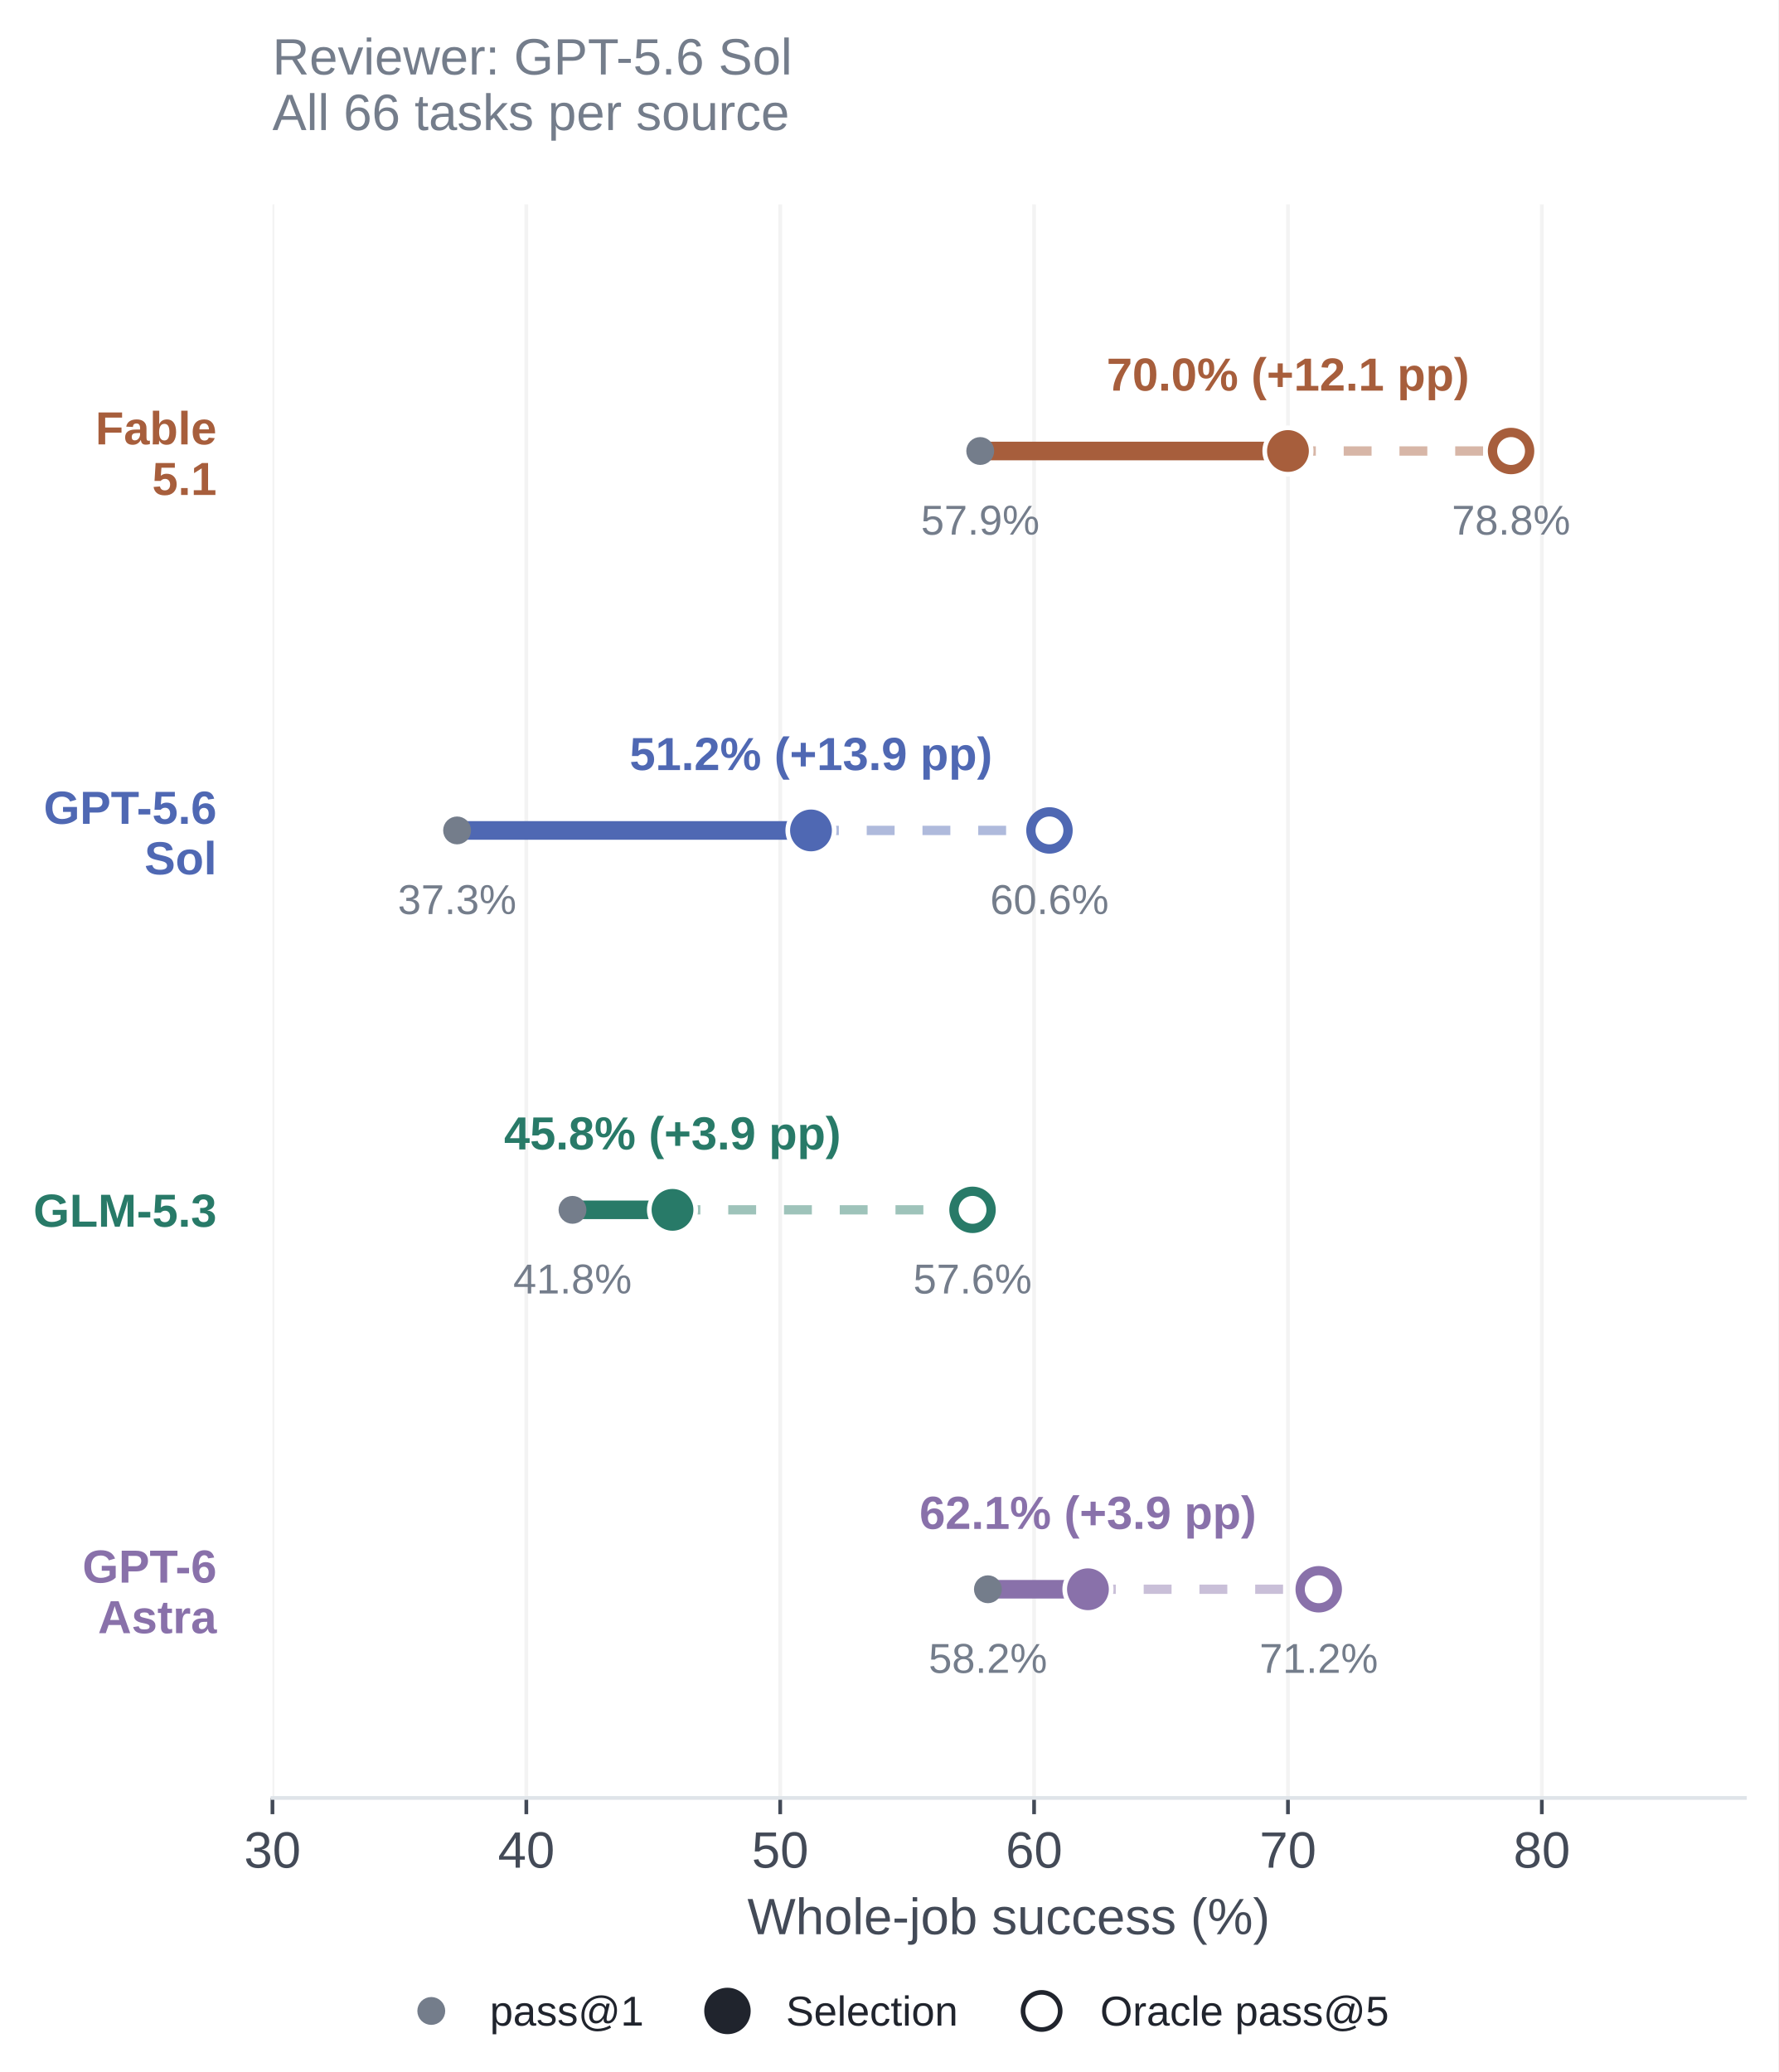
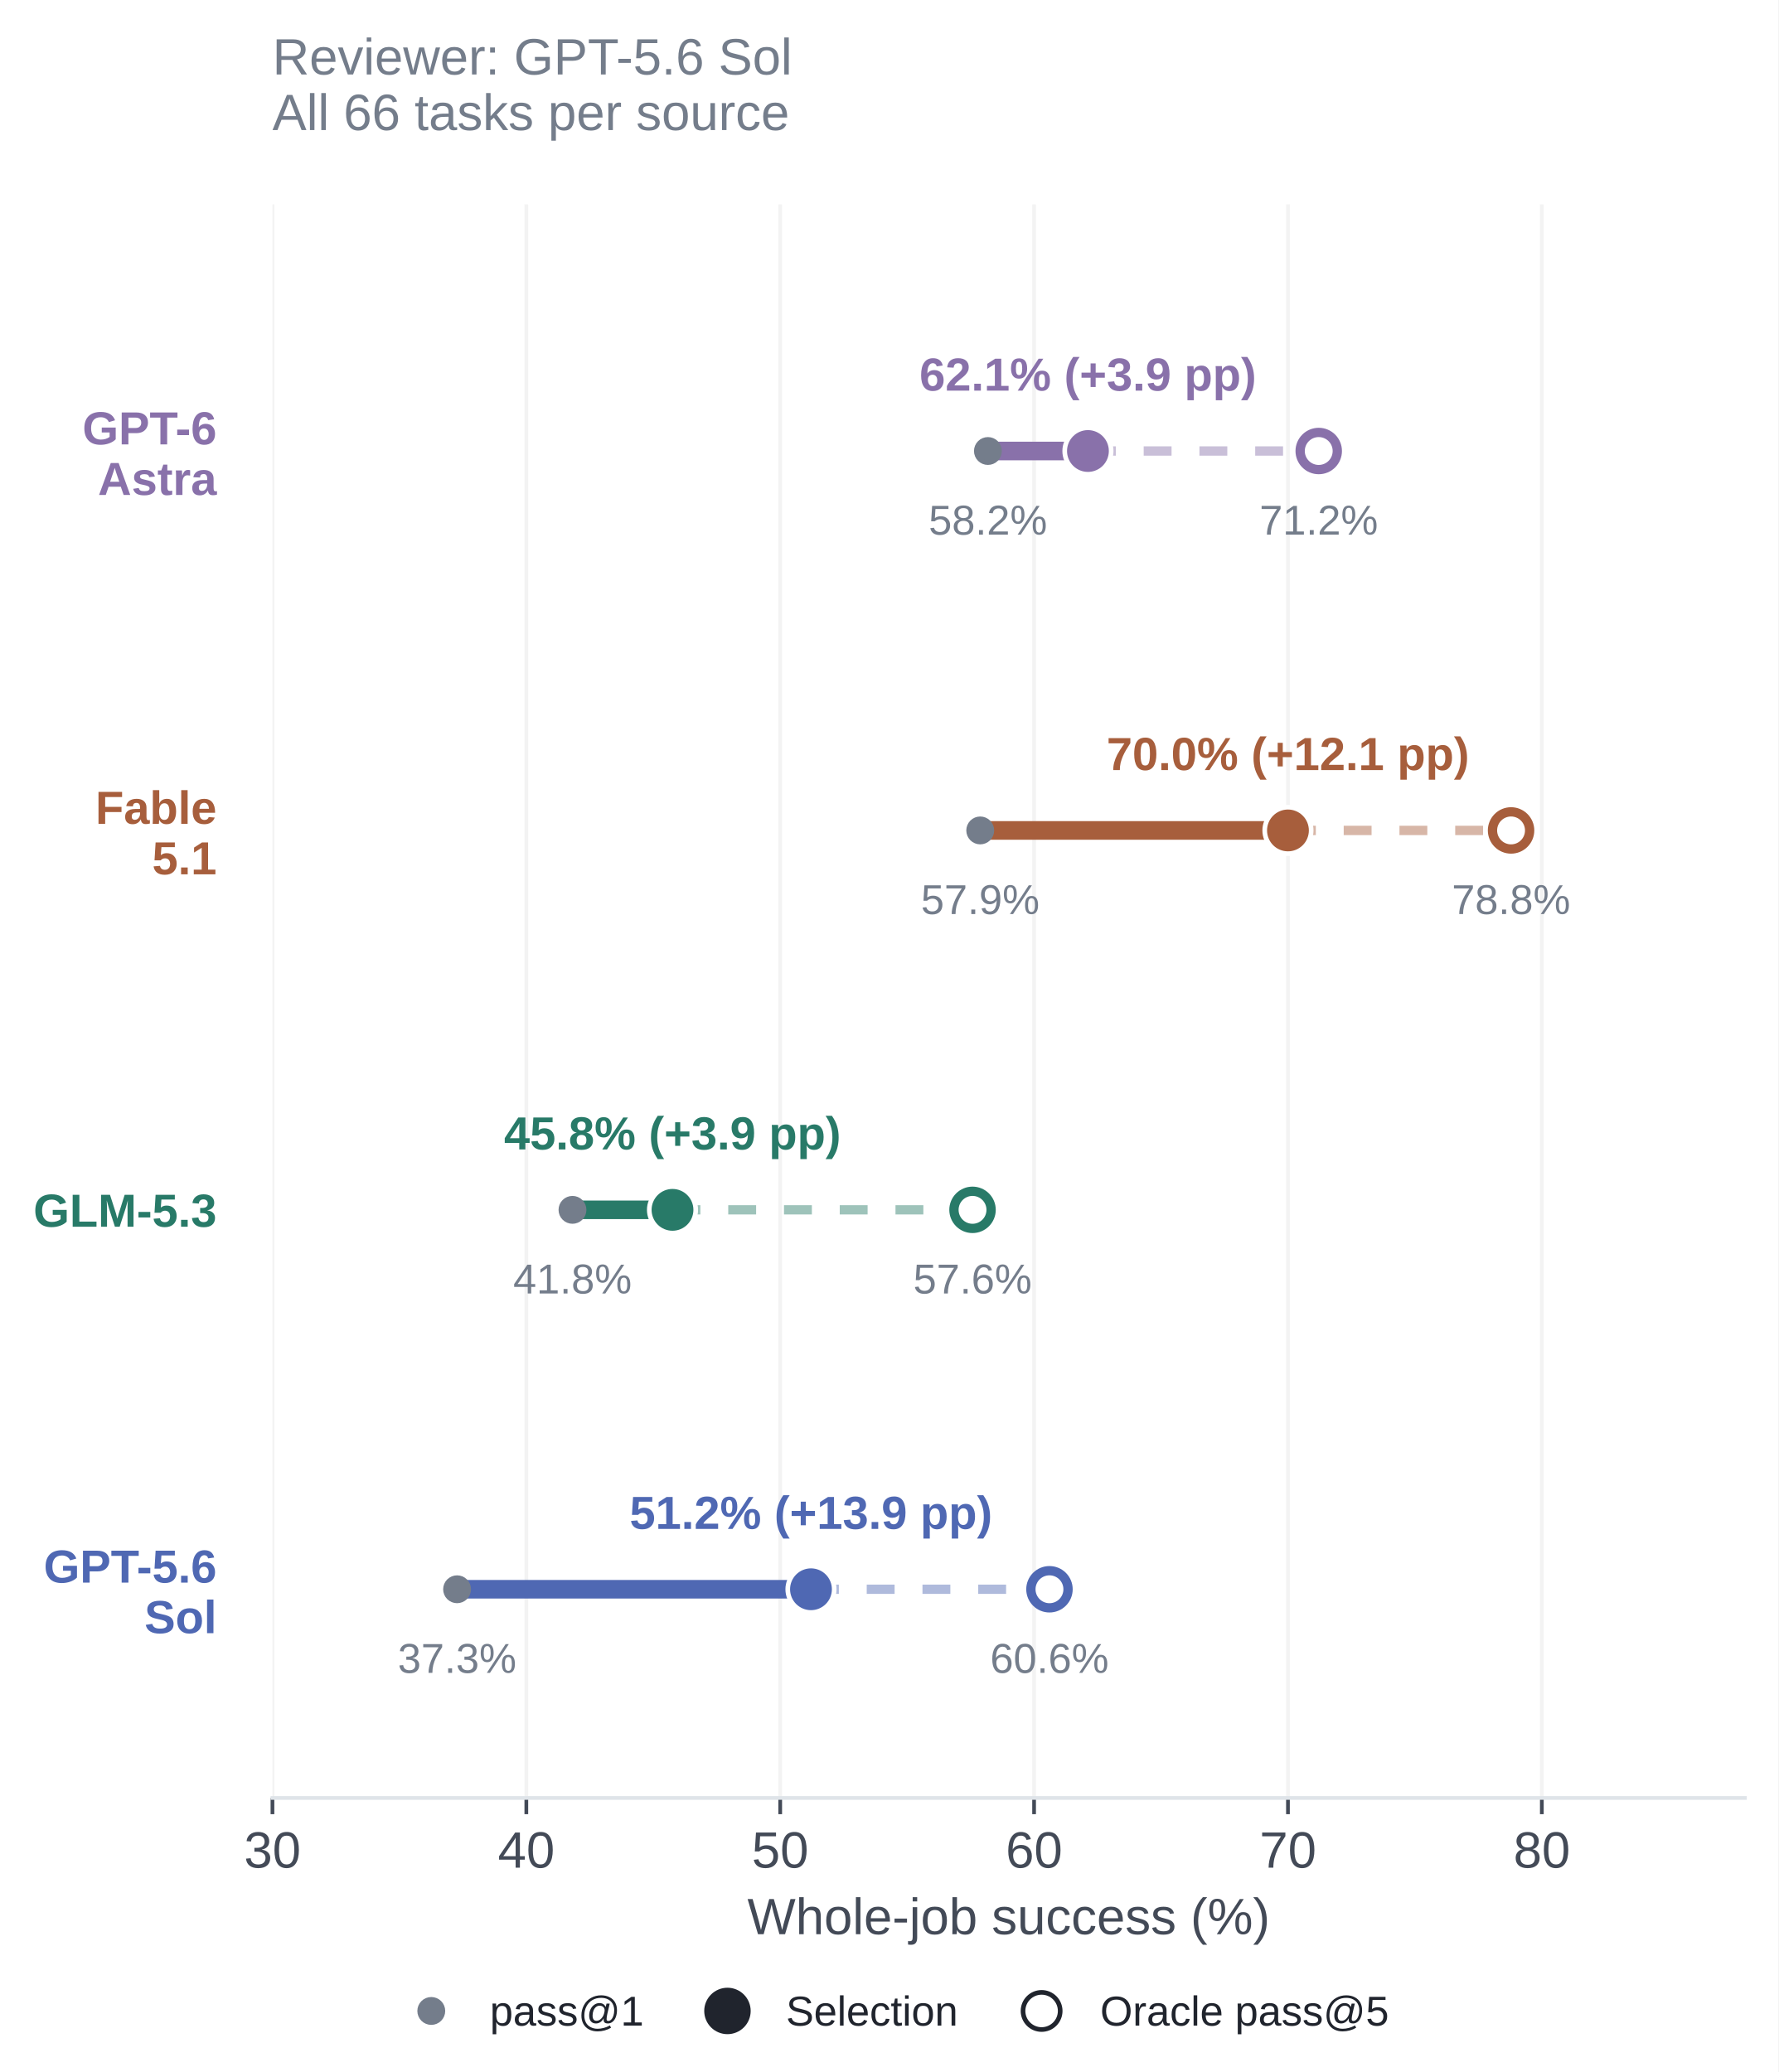
<svg xmlns="http://www.w3.org/2000/svg" xmlns:xlink="http://www.w3.org/1999/xlink" width="382.8pt" height="446.1pt" viewBox="0 0 382.8 446.1" version="1.1">
  <defs>
    <style type="text/css">*{stroke-linejoin: round; stroke-linecap: butt}</style>
  </defs>
  <g id="figure_1">
    <g id="patch_1">
      <path d="M 0 446.1  L 382.8 446.1  L 382.8 -0  L 0 -0  z " style="fill: #ffffff" />
    </g>
    <g id="axes_1">
      <g id="patch_2">
        <path d="M 58.645 387.097  L 375.6 387.097  L 375.6 44.005  L 58.645 44.005  z " style="fill: #ffffff" />
      </g>
      <g id="matplotlib.axis_1">
        <g id="xtick_1">
          <g id="line2d_1">
            <path d="M 58.645 387.097  L 58.645 44.005  " clip-path="url(#p56bbbf80e8)" style="fill: none; stroke: #b0b0b0; stroke-opacity: 0.15; stroke-width: 0.8; stroke-linecap: square" />
          </g>
          <g id="line2d_2">
            <defs>
              <path id="mf9fdc10a8d" d="M 0 0  L 0 3.5  " style="stroke: #434a57; stroke-width: 0.8" />
            </defs>
            <g>
              <use xlink:href="#mf9fdc10a8d" x="58.645" y="387.097" style="fill: #434a57; stroke: #434a57; stroke-width: 0.8" />
            </g>
          </g>
          <g id="text_1">
            <text style="font-size: 11px; font-family: 'Arial', 'DejaVu Sans', sans-serif; text-anchor: middle; fill: #434a57" x="58.645" y="402.105" transform="rotate(-0 58.64531 402.1049)">30</text>
          </g>
        </g>
        <g id="xtick_2">
          <g id="line2d_3">
            <path d="M 113.293 387.097  L 113.293 44.005  " clip-path="url(#p56bbbf80e8)" style="fill: none; stroke: #b0b0b0; stroke-opacity: 0.15; stroke-width: 0.8; stroke-linecap: square" />
          </g>
          <g id="line2d_4">
            <g>
              <use xlink:href="#mf9fdc10a8d" x="113.293" y="387.097" style="fill: #434a57; stroke: #434a57; stroke-width: 0.8" />
            </g>
          </g>
          <g id="text_2">
            <text style="font-size: 11px; font-family: 'Arial', 'DejaVu Sans', sans-serif; text-anchor: middle; fill: #434a57" x="113.293" y="402.105" transform="rotate(-0 113.2926 402.1049)">40</text>
          </g>
        </g>
        <g id="xtick_3">
          <g id="line2d_5">
            <path d="M 167.94 387.097  L 167.94 44.005  " clip-path="url(#p56bbbf80e8)" style="fill: none; stroke: #b0b0b0; stroke-opacity: 0.15; stroke-width: 0.8; stroke-linecap: square" />
          </g>
          <g id="line2d_6">
            <g>
              <use xlink:href="#mf9fdc10a8d" x="167.94" y="387.097" style="fill: #434a57; stroke: #434a57; stroke-width: 0.8" />
            </g>
          </g>
          <g id="text_3">
            <text style="font-size: 11px; font-family: 'Arial', 'DejaVu Sans', sans-serif; text-anchor: middle; fill: #434a57" x="167.94" y="402.105" transform="rotate(-0 167.9399 402.1049)">50</text>
          </g>
        </g>
        <g id="xtick_4">
          <g id="line2d_7">
            <path d="M 222.587 387.097  L 222.587 44.005  " clip-path="url(#p56bbbf80e8)" style="fill: none; stroke: #b0b0b0; stroke-opacity: 0.15; stroke-width: 0.8; stroke-linecap: square" />
          </g>
          <g id="line2d_8">
            <g>
              <use xlink:href="#mf9fdc10a8d" x="222.587" y="387.097" style="fill: #434a57; stroke: #434a57; stroke-width: 0.8" />
            </g>
          </g>
          <g id="text_4">
            <text style="font-size: 11px; font-family: 'Arial', 'DejaVu Sans', sans-serif; text-anchor: middle; fill: #434a57" x="222.587" y="402.105" transform="rotate(-0 222.5871 402.1049)">60</text>
          </g>
        </g>
        <g id="xtick_5">
          <g id="line2d_9">
            <path d="M 277.234 387.097  L 277.234 44.005  " clip-path="url(#p56bbbf80e8)" style="fill: none; stroke: #b0b0b0; stroke-opacity: 0.15; stroke-width: 0.8; stroke-linecap: square" />
          </g>
          <g id="line2d_10">
            <g>
              <use xlink:href="#mf9fdc10a8d" x="277.234" y="387.097" style="fill: #434a57; stroke: #434a57; stroke-width: 0.8" />
            </g>
          </g>
          <g id="text_5">
            <text style="font-size: 11px; font-family: 'Arial', 'DejaVu Sans', sans-serif; text-anchor: middle; fill: #434a57" x="277.234" y="402.105" transform="rotate(-0 277.2344 402.1049)">70</text>
          </g>
        </g>
        <g id="xtick_6">
          <g id="line2d_11">
            <path d="M 331.882 387.097  L 331.882 44.005  " clip-path="url(#p56bbbf80e8)" style="fill: none; stroke: #b0b0b0; stroke-opacity: 0.15; stroke-width: 0.8; stroke-linecap: square" />
          </g>
          <g id="line2d_12">
            <g>
              <use xlink:href="#mf9fdc10a8d" x="331.882" y="387.097" style="fill: #434a57; stroke: #434a57; stroke-width: 0.8" />
            </g>
          </g>
          <g id="text_6">
            <text style="font-size: 11px; font-family: 'Arial', 'DejaVu Sans', sans-serif; text-anchor: middle; fill: #434a57" x="331.882" y="402.105" transform="rotate(-0 331.8817 402.1049)">80</text>
          </g>
        </g>
        <g id="text_7">
          <text style="font-size: 11px; font-family: 'Arial', 'DejaVu Sans', sans-serif; text-anchor: middle; fill: #434a57" x="217.122" y="416.428" transform="rotate(-0 217.1224 416.4281)">Whole-job success (%)</text>
        </g>
      </g>
      <g id="matplotlib.axis_2">
        <g id="ytick_1">
          <g id="line2d_13" />
          <g id="text_8">
-             <text style="font-weight: 700; font-size: 10px; font-family: 'Arial', 'DejaVu Sans', sans-serif; fill: #a75e3c" transform="translate(20.52969 95.67544)">Fable</text>
-             <text style="font-weight: 700; font-size: 10px; font-family: 'Arial', 'DejaVu Sans', sans-serif; fill: #a75e3c" transform="translate(32.74531 106.5592)">5.1</text>
+             <text style="font-weight: 700; font-size: 10px; font-family: 'Arial', 'DejaVu Sans', sans-serif; fill: #8971aa" transform="translate(17.75 95.67544)">GPT-6</text>
+             <text style="font-weight: 700; font-size: 10px; font-family: 'Arial', 'DejaVu Sans', sans-serif; fill: #8971aa" transform="translate(21.07969 106.5592)">Astra</text>
          </g>
        </g>
        <g id="ytick_2">
          <g id="line2d_14" />
          <g id="text_9">
-             <text style="font-weight: 700; font-size: 10px; font-family: 'Arial', 'DejaVu Sans', sans-serif; fill: #4f68b3" transform="translate(9.410938 177.3639)">GPT-5.6</text>
-             <text style="font-weight: 700; font-size: 10px; font-family: 'Arial', 'DejaVu Sans', sans-serif; fill: #4f68b3" transform="translate(31.08906 188.2477)">Sol</text>
+             <text style="font-weight: 700; font-size: 10px; font-family: 'Arial', 'DejaVu Sans', sans-serif; fill: #a75e3c" transform="translate(20.52969 177.3639)">Fable</text>
+             <text style="font-weight: 700; font-size: 10px; font-family: 'Arial', 'DejaVu Sans', sans-serif; fill: #a75e3c" transform="translate(32.74531 188.2477)">5.1</text>
          </g>
        </g>
        <g id="ytick_3">
          <g id="line2d_15" />
          <g id="text_10">
            <text style="font-weight: 700; font-size: 10px; font-family: 'Arial', 'DejaVu Sans', sans-serif; text-anchor: end; fill: #287a68" x="46.645" y="264.12" transform="rotate(-0 46.64531 264.1195)">GLM-5.3</text>
          </g>
        </g>
        <g id="ytick_4">
          <g id="line2d_16" />
          <g id="text_11">
-             <text style="font-weight: 700; font-size: 10px; font-family: 'Arial', 'DejaVu Sans', sans-serif; fill: #8971aa" transform="translate(17.75 340.7409)">GPT-6</text>
-             <text style="font-weight: 700; font-size: 10px; font-family: 'Arial', 'DejaVu Sans', sans-serif; fill: #8971aa" transform="translate(21.07969 351.6247)">Astra</text>
+             <text style="font-weight: 700; font-size: 10px; font-family: 'Arial', 'DejaVu Sans', sans-serif; fill: #4f68b3" transform="translate(9.410938 340.7409)">GPT-5.6</text>
+             <text style="font-weight: 700; font-size: 10px; font-family: 'Arial', 'DejaVu Sans', sans-serif; fill: #4f68b3" transform="translate(31.08906 351.6247)">Sol</text>
          </g>
        </g>
      </g>
      <g id="line2d_17">
-         <path d="M 210.995 97.102  L 277.234 97.102  " clip-path="url(#p56bbbf80e8)" style="fill: none; stroke: #a75e3c; stroke-width: 4; stroke-linecap: round" />
+         <path d="M 212.651 97.102  L 234.179 97.102  " clip-path="url(#p56bbbf80e8)" style="fill: none; stroke: #8971aa; stroke-width: 4; stroke-linecap: round" />
      </g>
      <g id="line2d_18">
-         <path d="M 277.234 97.102  L 325.258 97.102  " clip-path="url(#p56bbbf80e8)" style="fill: none; stroke-dasharray: 6,6; stroke-dashoffset: 0; stroke: #a75e3c; stroke-opacity: 0.45; stroke-width: 2" />
+         <path d="M 234.179 97.102  L 283.858 97.102  " clip-path="url(#p56bbbf80e8)" style="fill: none; stroke-dasharray: 6,6; stroke-dashoffset: 0; stroke: #8971aa; stroke-opacity: 0.45; stroke-width: 2" />
      </g>
      <g id="line2d_19">
-         <path d="M 98.389 178.791  L 174.564 178.791  " clip-path="url(#p56bbbf80e8)" style="fill: none; stroke: #4f68b3; stroke-width: 4; stroke-linecap: round" />
+         <path d="M 210.995 178.791  L 277.234 178.791  " clip-path="url(#p56bbbf80e8)" style="fill: none; stroke: #a75e3c; stroke-width: 4; stroke-linecap: round" />
      </g>
      <g id="line2d_20">
-         <path d="M 174.564 178.791  L 225.899 178.791  " clip-path="url(#p56bbbf80e8)" style="fill: none; stroke-dasharray: 6,6; stroke-dashoffset: 0; stroke: #4f68b3; stroke-opacity: 0.45; stroke-width: 2" />
+         <path d="M 277.234 178.791  L 325.258 178.791  " clip-path="url(#p56bbbf80e8)" style="fill: none; stroke-dasharray: 6,6; stroke-dashoffset: 0; stroke: #a75e3c; stroke-opacity: 0.45; stroke-width: 2" />
      </g>
      <g id="line2d_21">
        <path d="M 123.228 260.479  L 144.756 260.479  " clip-path="url(#p56bbbf80e8)" style="fill: none; stroke: #287a68; stroke-width: 4; stroke-linecap: round" />
      </g>
      <g id="line2d_22">
        <path d="M 144.756 260.479  L 209.339 260.479  " clip-path="url(#p56bbbf80e8)" style="fill: none; stroke-dasharray: 6,6; stroke-dashoffset: 0; stroke: #287a68; stroke-opacity: 0.45; stroke-width: 2" />
      </g>
      <g id="line2d_23">
-         <path d="M 212.651 342.168  L 234.179 342.168  " clip-path="url(#p56bbbf80e8)" style="fill: none; stroke: #8971aa; stroke-width: 4; stroke-linecap: round" />
+         <path d="M 98.389 342.168  L 174.564 342.168  " clip-path="url(#p56bbbf80e8)" style="fill: none; stroke: #4f68b3; stroke-width: 4; stroke-linecap: round" />
      </g>
      <g id="line2d_24">
-         <path d="M 234.179 342.168  L 283.858 342.168  " clip-path="url(#p56bbbf80e8)" style="fill: none; stroke-dasharray: 6,6; stroke-dashoffset: 0; stroke: #8971aa; stroke-opacity: 0.45; stroke-width: 2" />
+         <path d="M 174.564 342.168  L 225.899 342.168  " clip-path="url(#p56bbbf80e8)" style="fill: none; stroke-dasharray: 6,6; stroke-dashoffset: 0; stroke: #4f68b3; stroke-opacity: 0.45; stroke-width: 2" />
      </g>
      <g id="patch_3">
        <path d="M 58.645 387.097  L 375.6 387.097  " style="fill: none; stroke: #dfe4e9; stroke-width: 0.8; stroke-linejoin: miter; stroke-linecap: square" />
      </g>
      <g id="line2d_25">
        <defs>
          <path id="mf0f82244d2" d="M 0 2.5  C 0.663 2.5 1.299 2.237 1.768 1.768  C 2.237 1.299 2.5 0.663 2.5 0  C 2.5 -0.663 2.237 -1.299 1.768 -1.768  C 1.299 -2.237 0.663 -2.5 0 -2.5  C -0.663 -2.5 -1.299 -2.237 -1.768 -1.768  C -2.237 -1.299 -2.5 -0.663 -2.5 0  C -2.5 0.663 -2.237 1.299 -1.768 1.768  C -1.299 2.237 -0.663 2.5 0 2.5  z " style="stroke: #747d8b" />
        </defs>
        <g clip-path="url(#p56bbbf80e8)">
-           <use xlink:href="#mf0f82244d2" x="210.995" y="97.102" style="fill: #747d8b; stroke: #747d8b" />
+           <use xlink:href="#mf0f82244d2" x="212.651" y="97.102" style="fill: #747d8b; stroke: #747d8b" />
        </g>
      </g>
      <g id="line2d_26">
        <defs>
+           <path id="m73e10f0d03" d="M 0 4  C 1.061 4 2.078 3.579 2.828 2.828  C 3.579 2.078 4 1.061 4 0  C 4 -1.061 3.579 -2.078 2.828 -2.828  C 2.078 -3.579 1.061 -4 0 -4  C -1.061 -4 -2.078 -3.579 -2.828 -2.828  C -3.579 -2.078 -4 -1.061 -4 0  C -4 1.061 -3.579 2.078 -2.828 2.828  C -2.078 3.579 -1.061 4 0 4  z " style="stroke: #8971aa; stroke-width: 2" />
+         </defs>
+         <g clip-path="url(#p56bbbf80e8)">
+           <use xlink:href="#m73e10f0d03" x="283.858" y="97.102" style="fill: #ffffff; stroke: #8971aa; stroke-width: 2" />
+         </g>
+       </g>
+       <g id="text_12">
+         <text style="font-size: 9px; font-family: 'Arial', 'DejaVu Sans', sans-serif; text-anchor: middle; fill: #747d8b" x="212.651" y="115.102" transform="rotate(-0 212.6513 115.1024)">58.2%</text>
+       </g>
+       <g id="text_13">
+         <text style="font-size: 9px; font-family: 'Arial', 'DejaVu Sans', sans-serif; text-anchor: middle; fill: #747d8b" x="283.858" y="115.102" transform="rotate(-0 283.8583 115.1024)">71.2%</text>
+       </g>
+       <g id="text_14">
+         <text style="font-weight: 700; font-size: 10px; font-family: 'Arial', 'DejaVu Sans', sans-serif; text-anchor: middle; fill: #8971aa" x="234.179" y="84.102" transform="rotate(-0 234.179 84.10245)">62.1%  (+3.9 pp)</text>
+       </g>
+       <g id="line2d_27">
+         <g clip-path="url(#p56bbbf80e8)">
+           <use xlink:href="#mf0f82244d2" x="210.995" y="178.791" style="fill: #747d8b; stroke: #747d8b" />
+         </g>
+       </g>
+       <g id="line2d_28">
+         <defs>
          <path id="m85ed286d8a" d="M 0 4  C 1.061 4 2.078 3.579 2.828 2.828  C 3.579 2.078 4 1.061 4 0  C 4 -1.061 3.579 -2.078 2.828 -2.828  C 2.078 -3.579 1.061 -4 0 -4  C -1.061 -4 -2.078 -3.579 -2.828 -2.828  C -3.579 -2.078 -4 -1.061 -4 0  C -4 1.061 -3.579 2.078 -2.828 2.828  C -2.078 3.579 -1.061 4 0 4  z " style="stroke: #a75e3c; stroke-width: 2" />
        </defs>
        <g clip-path="url(#p56bbbf80e8)">
-           <use xlink:href="#m85ed286d8a" x="325.258" y="97.102" style="fill: #ffffff; stroke: #a75e3c; stroke-width: 2" />
-         </g>
-       </g>
-       <g id="text_12">
-         <text style="font-size: 9px; font-family: 'Arial', 'DejaVu Sans', sans-serif; text-anchor: middle; fill: #747d8b" x="210.995" y="115.102" transform="rotate(-0 210.9953 115.1024)">57.9%</text>
-       </g>
-       <g id="text_13">
-         <text style="font-size: 9px; font-family: 'Arial', 'DejaVu Sans', sans-serif; text-anchor: middle; fill: #747d8b" x="325.258" y="115.102" transform="rotate(-0 325.2578 115.1024)">78.8%</text>
-       </g>
-       <g id="text_14">
-         <text style="font-weight: 700; font-size: 10px; font-family: 'Arial', 'DejaVu Sans', sans-serif; text-anchor: middle; fill: #a75e3c" x="277.234" y="84.102" transform="rotate(-0 277.2344 84.10245)">70.0%  (+12.1 pp)</text>
-       </g>
-       <g id="line2d_27">
-         <g clip-path="url(#p56bbbf80e8)">
-           <use xlink:href="#mf0f82244d2" x="98.389" y="178.791" style="fill: #747d8b; stroke: #747d8b" />
-         </g>
-       </g>
-       <g id="line2d_28">
-         <defs>
-           <path id="mbfaff93c23" d="M 0 4  C 1.061 4 2.078 3.579 2.828 2.828  C 3.579 2.078 4 1.061 4 0  C 4 -1.061 3.579 -2.078 2.828 -2.828  C 2.078 -3.579 1.061 -4 0 -4  C -1.061 -4 -2.078 -3.579 -2.828 -2.828  C -3.579 -2.078 -4 -1.061 -4 0  C -4 1.061 -3.579 2.078 -2.828 2.828  C -2.078 3.579 -1.061 4 0 4  z " style="stroke: #4f68b3; stroke-width: 2" />
-         </defs>
-         <g clip-path="url(#p56bbbf80e8)">
-           <use xlink:href="#mbfaff93c23" x="225.899" y="178.791" style="fill: #ffffff; stroke: #4f68b3; stroke-width: 2" />
+           <use xlink:href="#m85ed286d8a" x="325.258" y="178.791" style="fill: #ffffff; stroke: #a75e3c; stroke-width: 2" />
        </g>
      </g>
      <g id="text_15">
-         <text style="font-size: 9px; font-family: 'Arial', 'DejaVu Sans', sans-serif; text-anchor: middle; fill: #747d8b" x="98.389" y="196.791" transform="rotate(-0 98.38879 196.7909)">37.3%</text>
+         <text style="font-size: 9px; font-family: 'Arial', 'DejaVu Sans', sans-serif; text-anchor: middle; fill: #747d8b" x="210.995" y="196.791" transform="rotate(-0 210.9953 196.7909)">57.9%</text>
      </g>
      <g id="text_16">
-         <text style="font-size: 9px; font-family: 'Arial', 'DejaVu Sans', sans-serif; text-anchor: middle; fill: #747d8b" x="225.899" y="196.791" transform="rotate(-0 225.8991 196.7909)">60.6%</text>
+         <text style="font-size: 9px; font-family: 'Arial', 'DejaVu Sans', sans-serif; text-anchor: middle; fill: #747d8b" x="325.258" y="196.791" transform="rotate(-0 325.2578 196.7909)">78.8%</text>
      </g>
      <g id="text_17">
-         <text style="font-weight: 700; font-size: 10px; font-family: 'Arial', 'DejaVu Sans', sans-serif; text-anchor: middle; fill: #4f68b3" x="174.564" y="165.791" transform="rotate(-0 174.5638 165.7909)">51.2%  (+13.9 pp)</text>
+         <text style="font-weight: 700; font-size: 10px; font-family: 'Arial', 'DejaVu Sans', sans-serif; text-anchor: middle; fill: #a75e3c" x="277.234" y="165.791" transform="rotate(-0 277.2344 165.7909)">70.0%  (+12.1 pp)</text>
      </g>
      <g id="line2d_29">
        <g clip-path="url(#p56bbbf80e8)">
          <use xlink:href="#mf0f82244d2" x="123.228" y="260.479" style="fill: #747d8b; stroke: #747d8b" />
        </g>
      </g>
      <g id="line2d_30">
        <defs>
          <path id="m03e0d6a07d" d="M 0 4  C 1.061 4 2.078 3.579 2.828 2.828  C 3.579 2.078 4 1.061 4 0  C 4 -1.061 3.579 -2.078 2.828 -2.828  C 2.078 -3.579 1.061 -4 0 -4  C -1.061 -4 -2.078 -3.579 -2.828 -2.828  C -3.579 -2.078 -4 -1.061 -4 0  C -4 1.061 -3.579 2.078 -2.828 2.828  C -2.078 3.579 -1.061 4 0 4  z " style="stroke: #287a68; stroke-width: 2" />
        </defs>
        <g clip-path="url(#p56bbbf80e8)">
          <use xlink:href="#m03e0d6a07d" x="209.339" y="260.479" style="fill: #ffffff; stroke: #287a68; stroke-width: 2" />
        </g>
      </g>
      <g id="text_18">
        <text style="font-size: 9px; font-family: 'Arial', 'DejaVu Sans', sans-serif; text-anchor: middle; fill: #747d8b" x="123.228" y="278.479" transform="rotate(-0 123.2285 278.4794)">41.8%</text>
      </g>
      <g id="text_19">
        <text style="font-size: 9px; font-family: 'Arial', 'DejaVu Sans', sans-serif; text-anchor: middle; fill: #747d8b" x="209.339" y="278.479" transform="rotate(-0 209.3393 278.4794)">57.6%</text>
      </g>
      <g id="text_20">
        <text style="font-weight: 700; font-size: 10px; font-family: 'Arial', 'DejaVu Sans', sans-serif; text-anchor: middle; fill: #287a68" x="144.756" y="247.479" transform="rotate(-0 144.7562 247.4794)">45.8%  (+3.9 pp)</text>
      </g>
      <g id="line2d_31">
        <g clip-path="url(#p56bbbf80e8)">
-           <use xlink:href="#mf0f82244d2" x="212.651" y="342.168" style="fill: #747d8b; stroke: #747d8b" />
+           <use xlink:href="#mf0f82244d2" x="98.389" y="342.168" style="fill: #747d8b; stroke: #747d8b" />
        </g>
      </g>
      <g id="line2d_32">
        <defs>
-           <path id="m73e10f0d03" d="M 0 4  C 1.061 4 2.078 3.579 2.828 2.828  C 3.579 2.078 4 1.061 4 0  C 4 -1.061 3.579 -2.078 2.828 -2.828  C 2.078 -3.579 1.061 -4 0 -4  C -1.061 -4 -2.078 -3.579 -2.828 -2.828  C -3.579 -2.078 -4 -1.061 -4 0  C -4 1.061 -3.579 2.078 -2.828 2.828  C -2.078 3.579 -1.061 4 0 4  z " style="stroke: #8971aa; stroke-width: 2" />
-         </defs>
-         <g clip-path="url(#p56bbbf80e8)">
-           <use xlink:href="#m73e10f0d03" x="283.858" y="342.168" style="fill: #ffffff; stroke: #8971aa; stroke-width: 2" />
+           <path id="mbfaff93c23" d="M 0 4  C 1.061 4 2.078 3.579 2.828 2.828  C 3.579 2.078 4 1.061 4 0  C 4 -1.061 3.579 -2.078 2.828 -2.828  C 2.078 -3.579 1.061 -4 0 -4  C -1.061 -4 -2.078 -3.579 -2.828 -2.828  C -3.579 -2.078 -4 -1.061 -4 0  C -4 1.061 -3.579 2.078 -2.828 2.828  C -2.078 3.579 -1.061 4 0 4  z " style="stroke: #4f68b3; stroke-width: 2" />
+         </defs>
+         <g clip-path="url(#p56bbbf80e8)">
+           <use xlink:href="#mbfaff93c23" x="225.899" y="342.168" style="fill: #ffffff; stroke: #4f68b3; stroke-width: 2" />
        </g>
      </g>
      <g id="text_21">
-         <text style="font-size: 9px; font-family: 'Arial', 'DejaVu Sans', sans-serif; text-anchor: middle; fill: #747d8b" x="212.651" y="360.168" transform="rotate(-0 212.6513 360.1679)">58.2%</text>
+         <text style="font-size: 9px; font-family: 'Arial', 'DejaVu Sans', sans-serif; text-anchor: middle; fill: #747d8b" x="98.389" y="360.168" transform="rotate(-0 98.38879 360.1679)">37.3%</text>
      </g>
      <g id="text_22">
-         <text style="font-size: 9px; font-family: 'Arial', 'DejaVu Sans', sans-serif; text-anchor: middle; fill: #747d8b" x="283.858" y="360.168" transform="rotate(-0 283.8583 360.1679)">71.2%</text>
+         <text style="font-size: 9px; font-family: 'Arial', 'DejaVu Sans', sans-serif; text-anchor: middle; fill: #747d8b" x="225.899" y="360.168" transform="rotate(-0 225.8991 360.1679)">60.6%</text>
      </g>
      <g id="text_23">
-         <text style="font-weight: 700; font-size: 10px; font-family: 'Arial', 'DejaVu Sans', sans-serif; text-anchor: middle; fill: #8971aa" x="234.179" y="329.168" transform="rotate(-0 234.179 329.1679)">62.1%  (+3.9 pp)</text>
+         <text style="font-weight: 700; font-size: 10px; font-family: 'Arial', 'DejaVu Sans', sans-serif; text-anchor: middle; fill: #4f68b3" x="174.564" y="329.168" transform="rotate(-0 174.5638 329.1679)">51.2%  (+13.9 pp)</text>
      </g>
      <g id="text_24">
        <text style="font-size: 11px; font-family: 'Arial', 'DejaVu Sans', sans-serif; fill: #747d8b" transform="translate(58.64531 16.03276)">Reviewer: GPT-5.6 Sol</text>
        <text style="font-size: 11px; font-family: 'Arial', 'DejaVu Sans', sans-serif; fill: #747d8b" transform="translate(58.64531 28.00493)">All 66 tasks per source</text>
      </g>
      <g id="line2d_33">
        <defs>
+           <path id="m1d850dc2ca" d="M 0 5  C 1.326 5 2.598 4.473 3.536 3.536  C 4.473 2.598 5 1.326 5 0  C 5 -1.326 4.473 -2.598 3.536 -3.536  C 2.598 -4.473 1.326 -5 0 -5  C -1.326 -5 -2.598 -4.473 -3.536 -3.536  C -4.473 -2.598 -5 -1.326 -5 0  C -5 1.326 -4.473 2.598 -3.536 3.536  C -2.598 4.473 -1.326 5 0 5  z " style="stroke: #ffffff" />
+         </defs>
+         <g clip-path="url(#p56bbbf80e8)">
+           <use xlink:href="#m1d850dc2ca" x="234.179" y="97.102" style="fill: #8971aa; stroke: #ffffff" />
+         </g>
+       </g>
+       <g id="line2d_34">
+         <defs>
          <path id="m0cd7d444da" d="M 0 5  C 1.326 5 2.598 4.473 3.536 3.536  C 4.473 2.598 5 1.326 5 0  C 5 -1.326 4.473 -2.598 3.536 -3.536  C 2.598 -4.473 1.326 -5 0 -5  C -1.326 -5 -2.598 -4.473 -3.536 -3.536  C -4.473 -2.598 -5 -1.326 -5 0  C -5 1.326 -4.473 2.598 -3.536 3.536  C -2.598 4.473 -1.326 5 0 5  z " style="stroke: #ffffff" />
        </defs>
        <g clip-path="url(#p56bbbf80e8)">
-           <use xlink:href="#m0cd7d444da" x="277.234" y="97.102" style="fill: #a75e3c; stroke: #ffffff" />
-         </g>
-       </g>
-       <g id="line2d_34">
+           <use xlink:href="#m0cd7d444da" x="277.234" y="178.791" style="fill: #a75e3c; stroke: #ffffff" />
+         </g>
+       </g>
+       <g id="line2d_35">
+         <defs>
+           <path id="m4732cf32ef" d="M 0 5  C 1.326 5 2.598 4.473 3.536 3.536  C 4.473 2.598 5 1.326 5 0  C 5 -1.326 4.473 -2.598 3.536 -3.536  C 2.598 -4.473 1.326 -5 0 -5  C -1.326 -5 -2.598 -4.473 -3.536 -3.536  C -4.473 -2.598 -5 -1.326 -5 0  C -5 1.326 -4.473 2.598 -3.536 3.536  C -2.598 4.473 -1.326 5 0 5  z " style="stroke: #ffffff" />
+         </defs>
+         <g clip-path="url(#p56bbbf80e8)">
+           <use xlink:href="#m4732cf32ef" x="144.756" y="260.479" style="fill: #287a68; stroke: #ffffff" />
+         </g>
+       </g>
+       <g id="line2d_36">
        <defs>
          <path id="m353c48377e" d="M 0 5  C 1.326 5 2.598 4.473 3.536 3.536  C 4.473 2.598 5 1.326 5 0  C 5 -1.326 4.473 -2.598 3.536 -3.536  C 2.598 -4.473 1.326 -5 0 -5  C -1.326 -5 -2.598 -4.473 -3.536 -3.536  C -4.473 -2.598 -5 -1.326 -5 0  C -5 1.326 -4.473 2.598 -3.536 3.536  C -2.598 4.473 -1.326 5 0 5  z " style="stroke: #ffffff" />
        </defs>
        <g clip-path="url(#p56bbbf80e8)">
-           <use xlink:href="#m353c48377e" x="174.564" y="178.791" style="fill: #4f68b3; stroke: #ffffff" />
-         </g>
-       </g>
-       <g id="line2d_35">
-         <defs>
-           <path id="m4732cf32ef" d="M 0 5  C 1.326 5 2.598 4.473 3.536 3.536  C 4.473 2.598 5 1.326 5 0  C 5 -1.326 4.473 -2.598 3.536 -3.536  C 2.598 -4.473 1.326 -5 0 -5  C -1.326 -5 -2.598 -4.473 -3.536 -3.536  C -4.473 -2.598 -5 -1.326 -5 0  C -5 1.326 -4.473 2.598 -3.536 3.536  C -2.598 4.473 -1.326 5 0 5  z " style="stroke: #ffffff" />
-         </defs>
-         <g clip-path="url(#p56bbbf80e8)">
-           <use xlink:href="#m4732cf32ef" x="144.756" y="260.479" style="fill: #287a68; stroke: #ffffff" />
-         </g>
-       </g>
-       <g id="line2d_36">
-         <defs>
-           <path id="m1d850dc2ca" d="M 0 5  C 1.326 5 2.598 4.473 3.536 3.536  C 4.473 2.598 5 1.326 5 0  C 5 -1.326 4.473 -2.598 3.536 -3.536  C 2.598 -4.473 1.326 -5 0 -5  C -1.326 -5 -2.598 -4.473 -3.536 -3.536  C -4.473 -2.598 -5 -1.326 -5 0  C -5 1.326 -4.473 2.598 -3.536 3.536  C -2.598 4.473 -1.326 5 0 5  z " style="stroke: #ffffff" />
-         </defs>
-         <g clip-path="url(#p56bbbf80e8)">
-           <use xlink:href="#m1d850dc2ca" x="234.179" y="342.168" style="fill: #8971aa; stroke: #ffffff" />
+           <use xlink:href="#m353c48377e" x="174.564" y="342.168" style="fill: #4f68b3; stroke: #ffffff" />
        </g>
      </g>
    </g>
    <g id="legend_1">
      <g id="line2d_37">
        <g>
          <use xlink:href="#mf0f82244d2" x="92.834" y="432.956" style="fill: #747d8b; stroke: #747d8b" />
        </g>
      </g>
      <g id="text_25">
        <text style="font-size: 9px; font-family: 'Arial', 'DejaVu Sans', sans-serif; text-anchor: start; fill: #20242d" x="105.434" y="436.106" transform="rotate(-0 105.4343 436.1055)">pass@1</text>
      </g>
      <g id="line2d_38">
        <defs>
          <path id="me36f48beba" d="M 0 4.5  C 1.193 4.5 2.338 4.026 3.182 3.182  C 4.026 2.338 4.5 1.193 4.5 0  C 4.5 -1.193 4.026 -2.338 3.182 -3.182  C 2.338 -4.026 1.193 -4.5 0 -4.5  C -1.193 -4.5 -2.338 -4.026 -3.182 -3.182  C -4.026 -2.338 -4.5 -1.193 -4.5 0  C -4.5 1.193 -4.026 2.338 -3.182 3.182  C -2.338 4.026 -1.193 4.5 0 4.5  z " style="stroke: #20242d" />
        </defs>
        <g>
          <use xlink:href="#me36f48beba" x="156.585" y="432.956" style="fill: #20242d; stroke: #20242d" />
        </g>
      </g>
      <g id="text_26">
        <text style="font-size: 9px; font-family: 'Arial', 'DejaVu Sans', sans-serif; text-anchor: start; fill: #20242d" x="169.185" y="436.106" transform="rotate(-0 169.1852 436.1055)">Selection</text>
      </g>
      <g id="line2d_39">
        <defs>
          <path id="mc80ae163e9" d="M 0 4  C 1.061 4 2.078 3.579 2.828 2.828  C 3.579 2.078 4 1.061 4 0  C 4 -1.061 3.579 -2.078 2.828 -2.828  C 2.078 -3.579 1.061 -4 0 -4  C -1.061 -4 -2.078 -3.579 -2.828 -2.828  C -3.579 -2.078 -4 -1.061 -4 0  C -4 1.061 -3.579 2.078 -2.828 2.828  C -2.078 3.579 -1.061 4 0 4  z " style="stroke: #20242d" />
        </defs>
        <g>
          <use xlink:href="#mc80ae163e9" x="224.208" y="432.956" style="fill: #ffffff; stroke: #20242d" />
        </g>
      </g>
      <g id="text_27">
        <text style="font-size: 9px; font-family: 'Arial', 'DejaVu Sans', sans-serif; text-anchor: start; fill: #20242d" x="236.808" y="436.106" transform="rotate(-0 236.8076 436.1055)">Oracle pass@5</text>
      </g>
    </g>
  </g>
  <defs>
    <clipPath id="p56bbbf80e8">
      <rect x="58.645" y="44.005" width="316.954" height="343.092" />
    </clipPath>
  </defs>
</svg>
